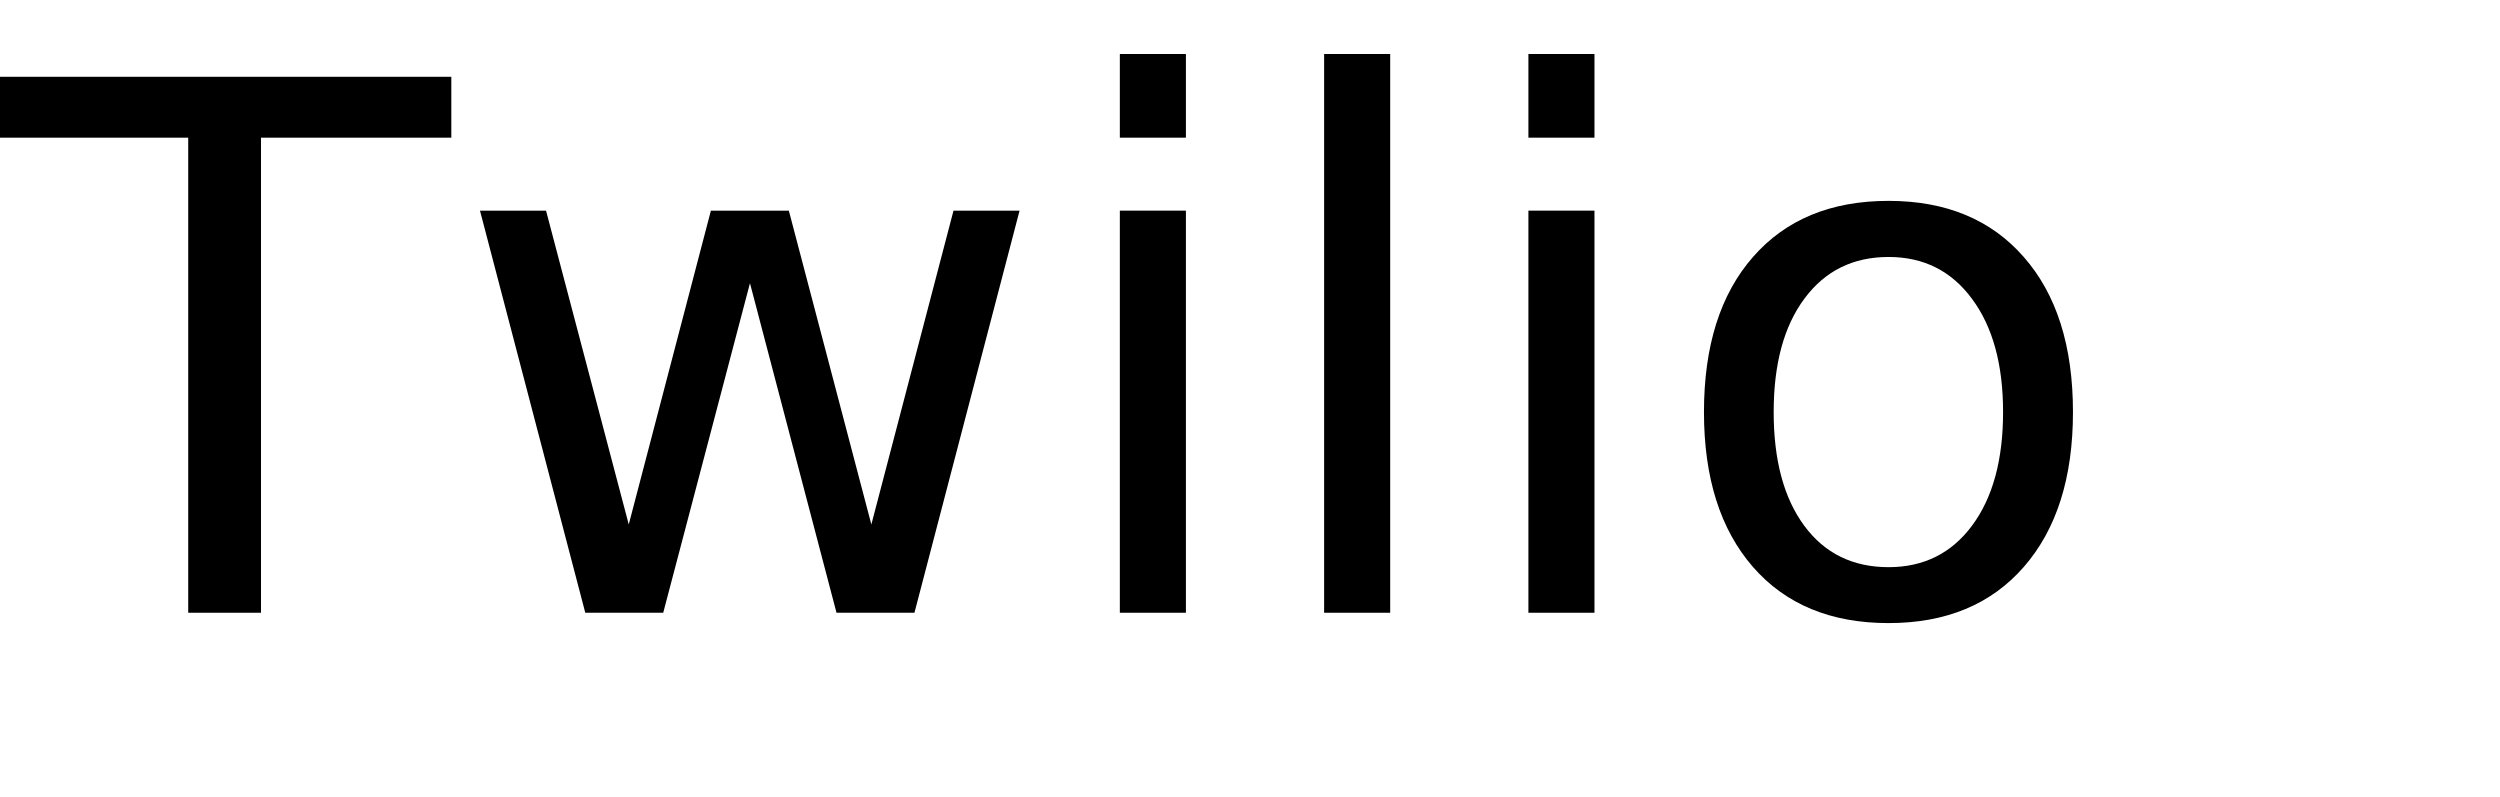
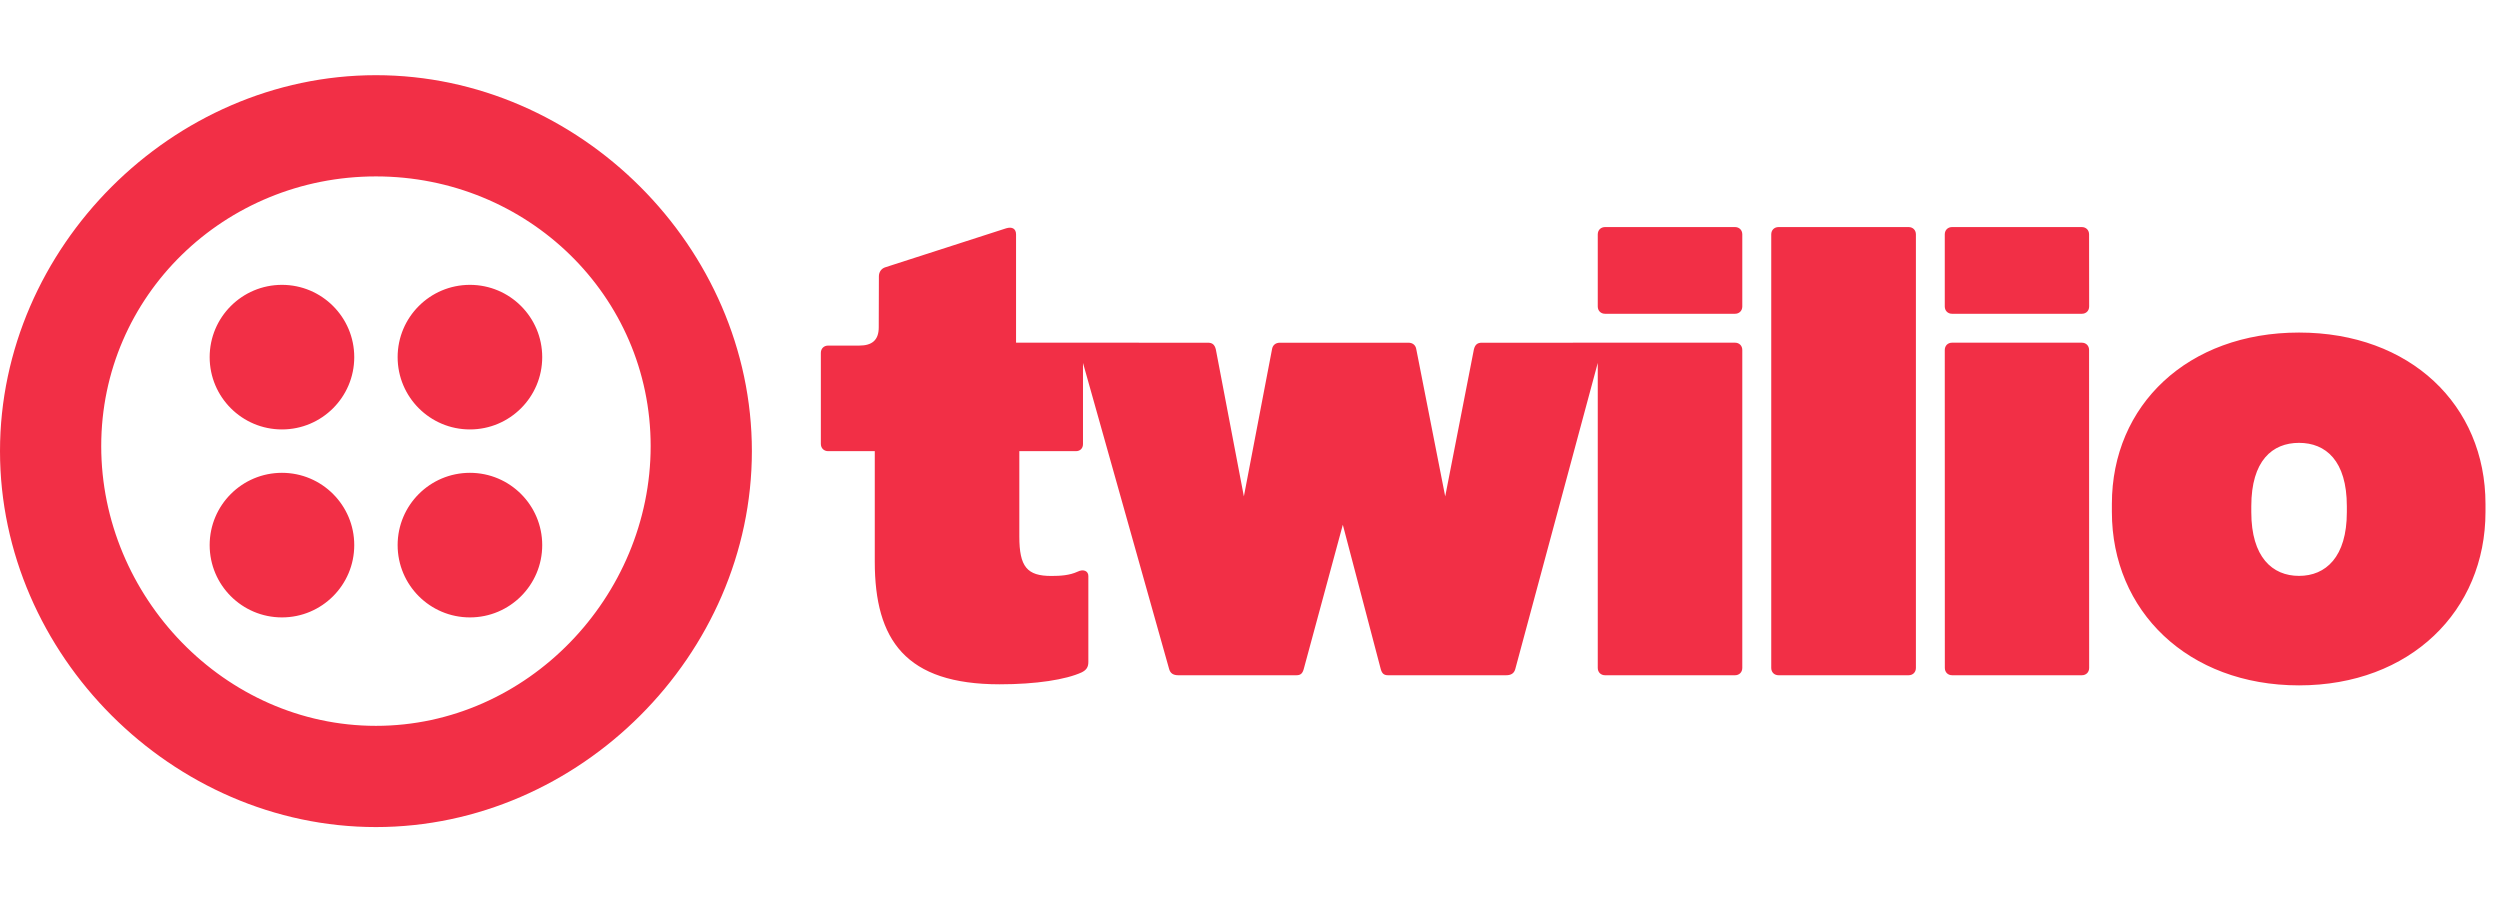
- <svg xmlns="http://www.w3.org/2000/svg" xmlns:xlink="http://www.w3.org/1999/xlink" width="204" height="65" viewBox="0 0 204 65">
-   <defs>
-     <g>
-       <g id="glyph-0-0">
-         <path d="M -0.172 -43.734 L 36.828 -43.734 L 36.828 -38.766 L 21.297 -38.766 L 21.297 0 L 15.359 0 L 15.359 -38.766 L -0.172 -38.766 Z M -0.172 -43.734 " />
-       </g>
-       <g id="glyph-0-1">
-         <path d="M 2.516 -32.812 L 7.906 -32.812 L 14.656 -7.203 L 21.359 -32.812 L 27.719 -32.812 L 34.453 -7.203 L 41.156 -32.812 L 46.547 -32.812 L 37.969 0 L 31.609 0 L 24.547 -26.891 L 17.469 0 L 11.109 0 Z M 2.516 -32.812 " />
-       </g>
-       <g id="glyph-0-2">
-         <path d="M 5.656 -32.812 L 11.047 -32.812 L 11.047 0 L 5.656 0 Z M 5.656 -45.594 L 11.047 -45.594 L 11.047 -38.766 L 5.656 -38.766 Z M 5.656 -45.594 " />
-       </g>
-       <g id="glyph-0-3">
-         <path d="M 5.656 -45.594 L 11.047 -45.594 L 11.047 0 L 5.656 0 Z M 5.656 -45.594 " />
-       </g>
-       <g id="glyph-0-4">
-         <path d="M 18.375 -29.031 C 15.477 -29.031 13.191 -27.898 11.516 -25.641 C 9.836 -23.391 9 -20.301 9 -16.375 C 9 -12.445 9.832 -9.352 11.5 -7.094 C 13.164 -4.844 15.457 -3.719 18.375 -3.719 C 21.238 -3.719 23.508 -4.848 25.188 -7.109 C 26.875 -9.379 27.719 -12.469 27.719 -16.375 C 27.719 -20.258 26.875 -23.336 25.188 -25.609 C 23.508 -27.891 21.238 -29.031 18.375 -29.031 Z M 18.375 -33.609 C 23.062 -33.609 26.738 -32.082 29.406 -29.031 C 32.082 -25.988 33.422 -21.77 33.422 -16.375 C 33.422 -11.008 32.082 -6.797 29.406 -3.734 C 26.738 -0.68 23.062 0.844 18.375 0.844 C 13.664 0.844 9.977 -0.68 7.312 -3.734 C 4.645 -6.797 3.312 -11.008 3.312 -16.375 C 3.312 -21.77 4.645 -25.988 7.312 -29.031 C 9.977 -32.082 13.664 -33.609 18.375 -33.609 Z M 18.375 -33.609 " />
-       </g>
+ <svg xmlns="http://www.w3.org/2000/svg" fill="none" viewBox="0 0 133 48">
+   <g class="twilio">
+     <g class="path-fill logo-fill">
+       <path d="M15 32.846C17.124 32.846 18.846 31.124 18.846 29C18.846 26.876 17.124 25.154 15 25.154C12.876 25.154 11.154 26.876 11.154 29C11.154 31.124 12.876 32.846 15 32.846ZM15 22.846C17.124 22.846 18.846 21.124 18.846 19C18.846 16.876 17.124 15.154 15 15.154C12.876 15.154 11.154 16.876 11.154 19C11.154 21.124 12.876 22.846 15 22.846ZM25 32.846C27.124 32.846 28.846 31.124 28.846 29C28.846 26.876 27.124 25.154 25 25.154C22.876 25.154 21.154 26.876 21.154 29C21.154 31.124 22.876 32.846 25 32.846ZM25 22.846C27.124 22.846 28.846 21.124 28.846 19C28.846 16.876 27.124 15.154 25 15.154C22.876 15.154 21.154 16.876 21.154 19C21.154 21.124 22.876 22.846 25 22.846ZM20 4C30.833 4 40 13.167 40 24C40 34.833 30.833 44 20 44C9.167 44 0 34.833 0 24C0 13.167 9.167 4 20 4ZM20 9.385C11.951 9.385 5.385 15.724 5.385 23.732C5.385 31.739 11.951 38.615 20 38.615C28.049 38.615 34.615 31.739 34.615 23.732C34.615 15.724 28.049 9.385 20 9.385ZM62.685 35.923H68.969C69.195 35.923 69.292 35.826 69.357 35.6L71.438 27.917L73.457 35.6C73.522 35.826 73.619 35.923 73.845 35.923H80.127C80.385 35.923 80.547 35.826 80.611 35.6L85.001 19.308V35.535C85.001 35.761 85.163 35.923 85.389 35.923H92.303C92.529 35.923 92.69 35.761 92.69 35.535V18.619C92.69 18.392 92.529 18.231 92.303 18.231L78.831 18.232C78.605 18.232 78.475 18.329 78.411 18.587L76.885 26.408L75.348 18.587C75.316 18.361 75.154 18.232 74.928 18.232H68.09C67.864 18.232 67.702 18.361 67.67 18.587L66.174 26.408L64.682 18.587C64.618 18.329 64.489 18.232 64.262 18.232L54.054 18.231V12.468C54.054 12.177 53.854 12.048 53.531 12.145L47.112 14.215C46.886 14.28 46.757 14.473 46.757 14.7L46.749 17.416C46.749 18.094 46.394 18.385 45.715 18.385H44.056C43.83 18.385 43.669 18.546 43.669 18.772V23.614C43.669 23.84 43.83 24.002 44.056 24.002H46.538V29.881C46.538 34.049 48.178 36.405 53.186 36.405C55.125 36.405 56.709 36.156 57.549 35.768C57.808 35.639 57.9 35.477 57.9 35.219V30.641C57.9 30.383 57.646 30.254 57.323 30.415C56.903 30.609 56.417 30.641 55.932 30.641C54.64 30.641 54.228 30.157 54.228 28.541V24.002H57.238C57.464 24.002 57.615 23.852 57.615 23.626V19.308L62.2 35.6C62.265 35.826 62.426 35.923 62.685 35.923ZM85.001 16.305C85.001 16.532 85.163 16.693 85.389 16.693H92.303C92.529 16.693 92.69 16.532 92.69 16.305V12.468C92.69 12.242 92.529 12.08 92.303 12.08H85.389C85.163 12.08 85.001 12.242 85.001 12.468V16.305ZM94.23 35.535C94.23 35.761 94.391 35.923 94.618 35.923H101.539C101.765 35.923 101.926 35.761 101.926 35.535V12.468C101.926 12.242 101.765 12.08 101.539 12.08H94.618C94.391 12.08 94.23 12.242 94.23 12.468V35.535ZM103.465 35.535C103.465 35.761 103.627 35.923 103.853 35.923H110.755C110.982 35.923 111.143 35.761 111.143 35.535L111.139 18.619C111.139 18.392 110.978 18.231 110.752 18.231H103.849C103.623 18.231 103.462 18.392 103.462 18.619L103.465 35.535ZM103.462 16.305C103.462 16.532 103.623 16.693 103.849 16.693H110.755C110.982 16.693 111.143 16.532 111.143 16.305L111.139 12.468C111.139 12.242 110.978 12.08 110.752 12.08H103.849C103.623 12.08 103.462 12.242 103.462 12.468V16.305ZM112.352 27.232C112.352 32.498 116.395 36.462 122.308 36.462C128.22 36.462 132.228 32.498 132.228 27.232V26.812C132.228 21.546 128.22 17.692 122.308 17.692C116.395 17.692 112.352 21.546 112.352 26.812V27.232ZM119.769 27.246V26.931C119.769 24.508 120.886 23.56 122.308 23.56C123.729 23.56 124.852 24.508 124.852 26.931V27.246C124.852 29.637 123.729 30.637 122.308 30.637C120.886 30.637 119.769 29.637 119.769 27.246Z" fill="#F22F46" />
    </g>
-   </defs>
-   <g fill="rgb(0%, 0%, 0%)" fill-opacity="1">
-     <use xlink:href="#glyph-0-0" x="0" y="50" />
-     <use xlink:href="#glyph-0-1" x="36.65" y="50" />
-     <use xlink:href="#glyph-0-2" x="85.723" y="50" />
-     <use xlink:href="#glyph-0-3" x="102.393" y="50" />
-     <use xlink:href="#glyph-0-2" x="119.062" y="50" />
-     <use xlink:href="#glyph-0-4" x="135.732" y="50" />
  </g>
</svg>
